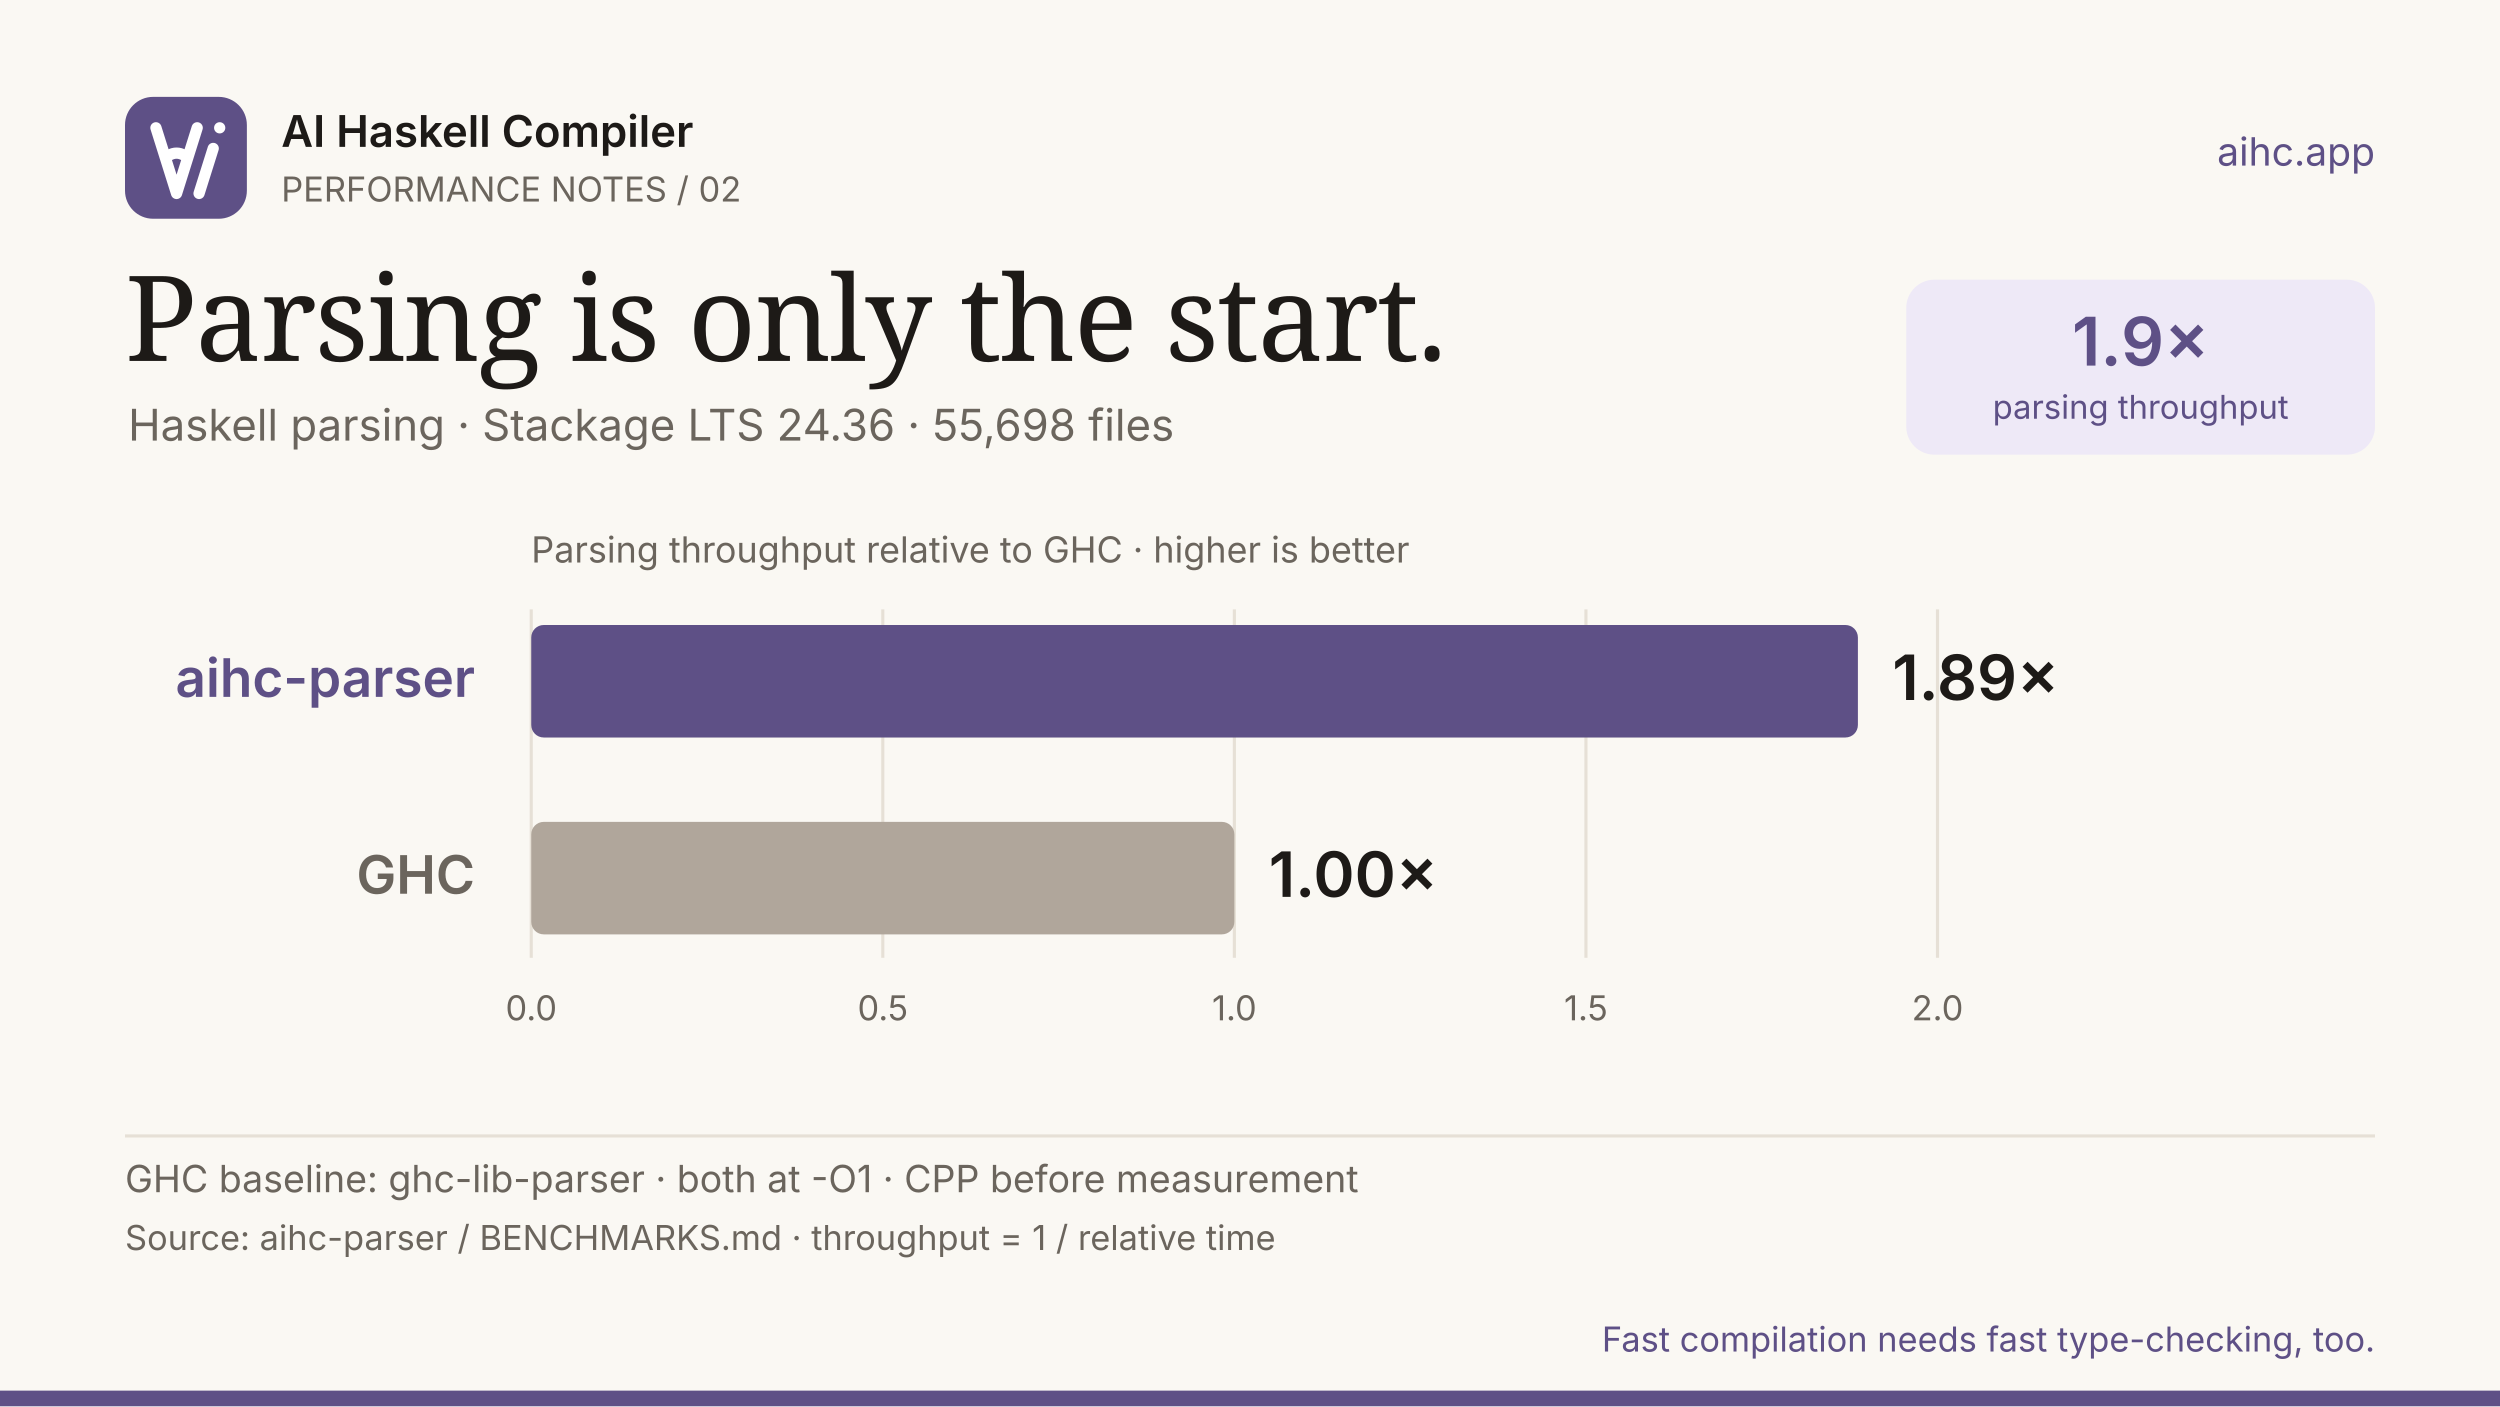
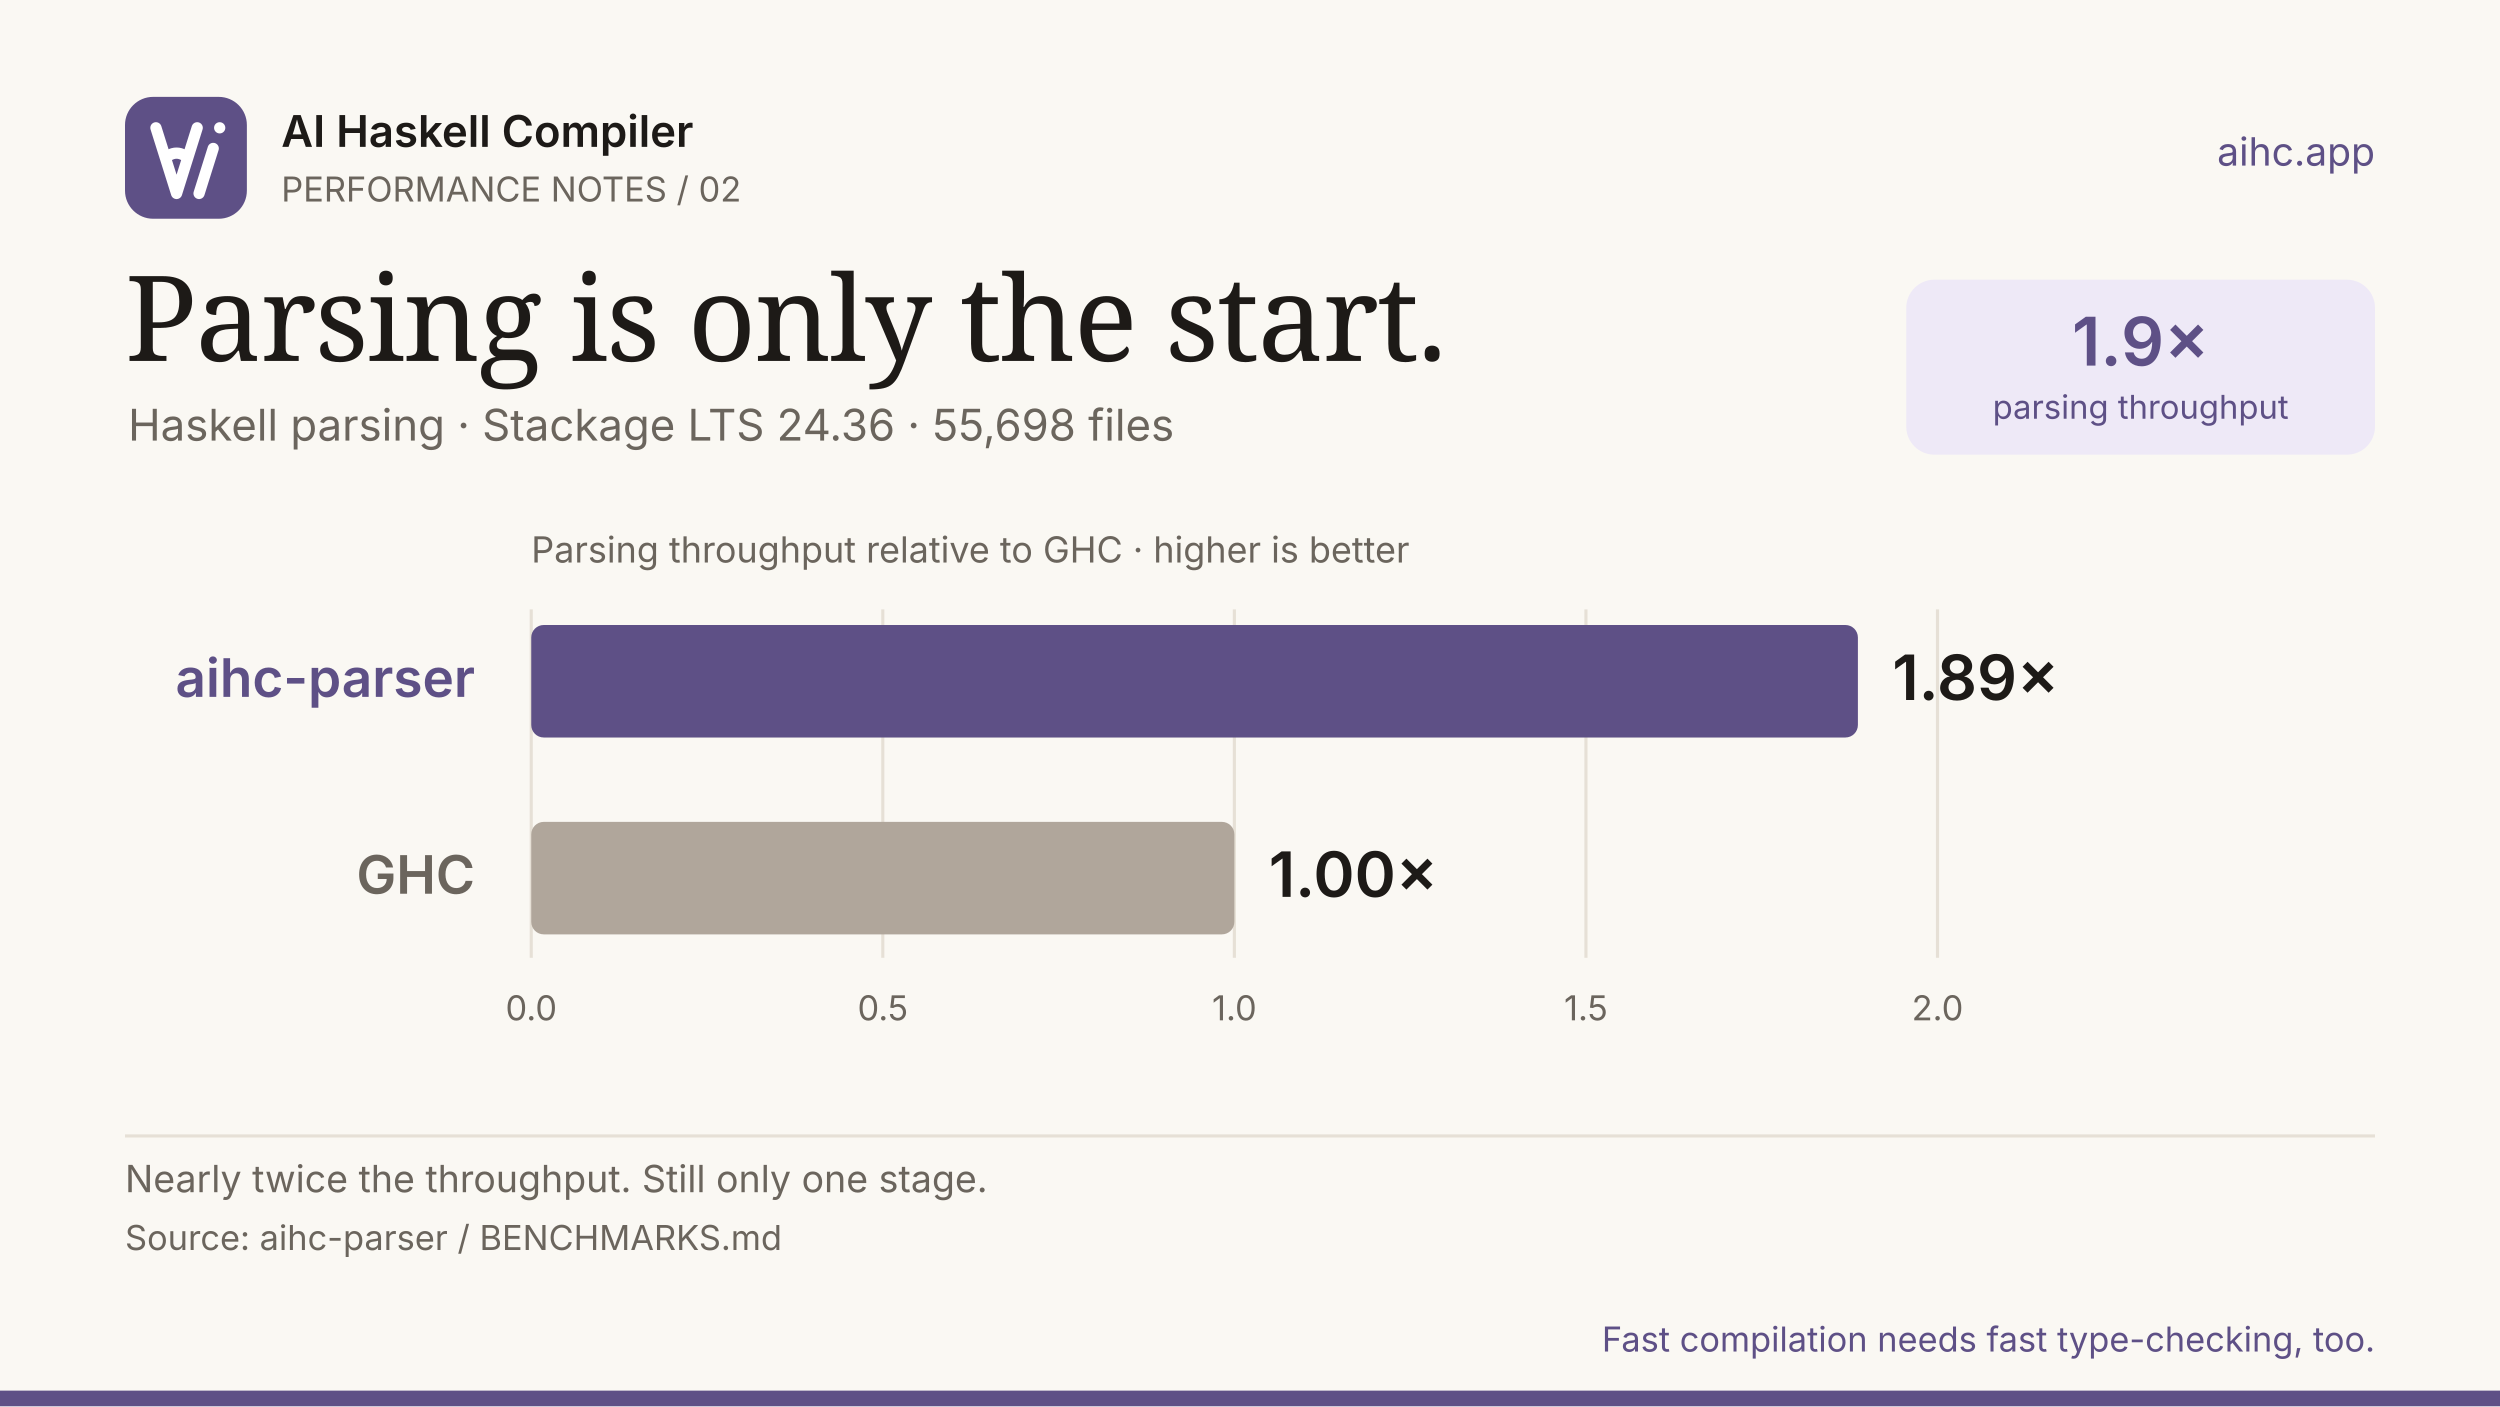
<svg xmlns="http://www.w3.org/2000/svg" width="1600" height="900" viewBox="0 0 1600 900">
  <rect width="1600" height="900" fill="#faf8f3" />
  <rect y="890" width="1600" height="10" fill="#5e5086" />
  <g transform="translate(80 62)">
    <rect width="78" height="78" rx="18" fill="#5e5086" />
    <g transform="translate(9 9) scale(.6)">
      <defs>
        <clipPath id="mark-inner">
          <polygon points="18,18 62,18 40,88" />
        </clipPath>
      </defs>
      <g fill="none" stroke="#fff" stroke-width="12" stroke-linecap="round" stroke-linejoin="round">
        <path d="M24 54 Q40 36 56 54" clip-path="url(#mark-inner)" stroke-linecap="butt" />
        <path d="M18 18 L40 88 L62 18" />
        <path d="M64 88 L79.1 40" />
        <circle cx="86" cy="18" r="6" fill="#fff" stroke="none" />
      </g>
    </g>
  </g>
  <g font-family="Inter Variable, Inter, sans-serif" fill="#1d1a17">
    <text x="180" y="94" font-size="28" font-weight="600">AI Haskell Compiler</text>
    <text x="180" y="129" font-size="22" fill="#6b655d">PERFORMANCE NOTES / 02</text>
    <text x="1520" y="106" font-size="25" text-anchor="end" fill="#5e5086">aihc.app</text>
    <text x="80" y="231" font-family="Newsreader Variable, Newsreader, serif" font-size="76" letter-spacing="-1">Parsing is only the start.</text>
    <text x="82" y="282" font-size="28" fill="#6b655d">Haskell parsing · Stackage LTS 24.36 · 55,698 files</text>
    <rect x="1220" y="179" width="300" height="112" rx="18" fill="#eee9f7" />
    <text x="1370" y="234" text-anchor="middle" font-size="43" font-weight="600" fill="#5e5086">1.9×</text>
    <text x="1370" y="268" text-anchor="middle" font-size="21" fill="#5e5086">parsing throughput</text>
    <text x="340" y="360" font-size="23" fill="#6b655d">Parsing throughput relative to GHC · higher is better</text>
    <line x1="340" x2="340" y1="390" y2="613" stroke="#e6e0d6" stroke-width="2" />
    <text x="340" y="653" text-anchor="middle" font-size="22" fill="#6b655d">0.0</text>
    <line x1="565" x2="565" y1="390" y2="613" stroke="#e6e0d6" stroke-width="2" />
    <text x="565" y="653" text-anchor="middle" font-size="22" fill="#6b655d">0.5</text>
    <line x1="790" x2="790" y1="390" y2="613" stroke="#e6e0d6" stroke-width="2" />
    <text x="790" y="653" text-anchor="middle" font-size="22" fill="#6b655d">1.0</text>
    <line x1="1015" x2="1015" y1="390" y2="613" stroke="#e6e0d6" stroke-width="2" />
    <text x="1015" y="653" text-anchor="middle" font-size="22" fill="#6b655d">1.5</text>
    <line x1="1240" x2="1240" y1="390" y2="613" stroke="#e6e0d6" stroke-width="2" />
    <text x="1240" y="653" text-anchor="middle" font-size="22" fill="#6b655d">2.0</text>
    <text x="304" y="446" text-anchor="end" font-size="34" font-weight="600" fill="#5e5086">aihc-parser</text>
    <rect x="340" y="400" width="849.057" height="72" rx="8" fill="#5e5086" />
    <text x="1211.057" y="448" font-size="40" font-weight="600">1.89×</text>
    <text x="304" y="572" text-anchor="end" font-size="34" font-weight="600" fill="#6b655d">GHC</text>
    <rect x="340" y="526" width="450" height="72" rx="8" fill="#b0a69b" />
    <text x="812" y="574" font-size="40" font-weight="600">1.00×</text>
    <line x1="80" x2="1520" y1="727" y2="727" stroke="#e6e0d6" stroke-width="2" />
-     <text x="80" y="763" font-size="24" fill="#6b655d">GHC baseline: ghc-lib-parser · both at -O1 · CPP before measurement</text>
-     <text x="80" y="800" font-size="22" fill="#6b655d">Source: aihc-parser / BENCHMARKS.md · throughput = 1 / relative time</text>
+     <text x="80" y="763" font-size="24" fill="#6b655d">Nearly twice the throughput. Still only one stage.</text>
+     <text x="80" y="800" font-size="22" fill="#6b655d">Source: aihc-parser / BENCHMARKS.md</text>
    <text x="1520" y="865" font-size="22" text-anchor="end" fill="#5e5086">Fast compilation needs fast type-checking, too.</text>
  </g>
</svg>
